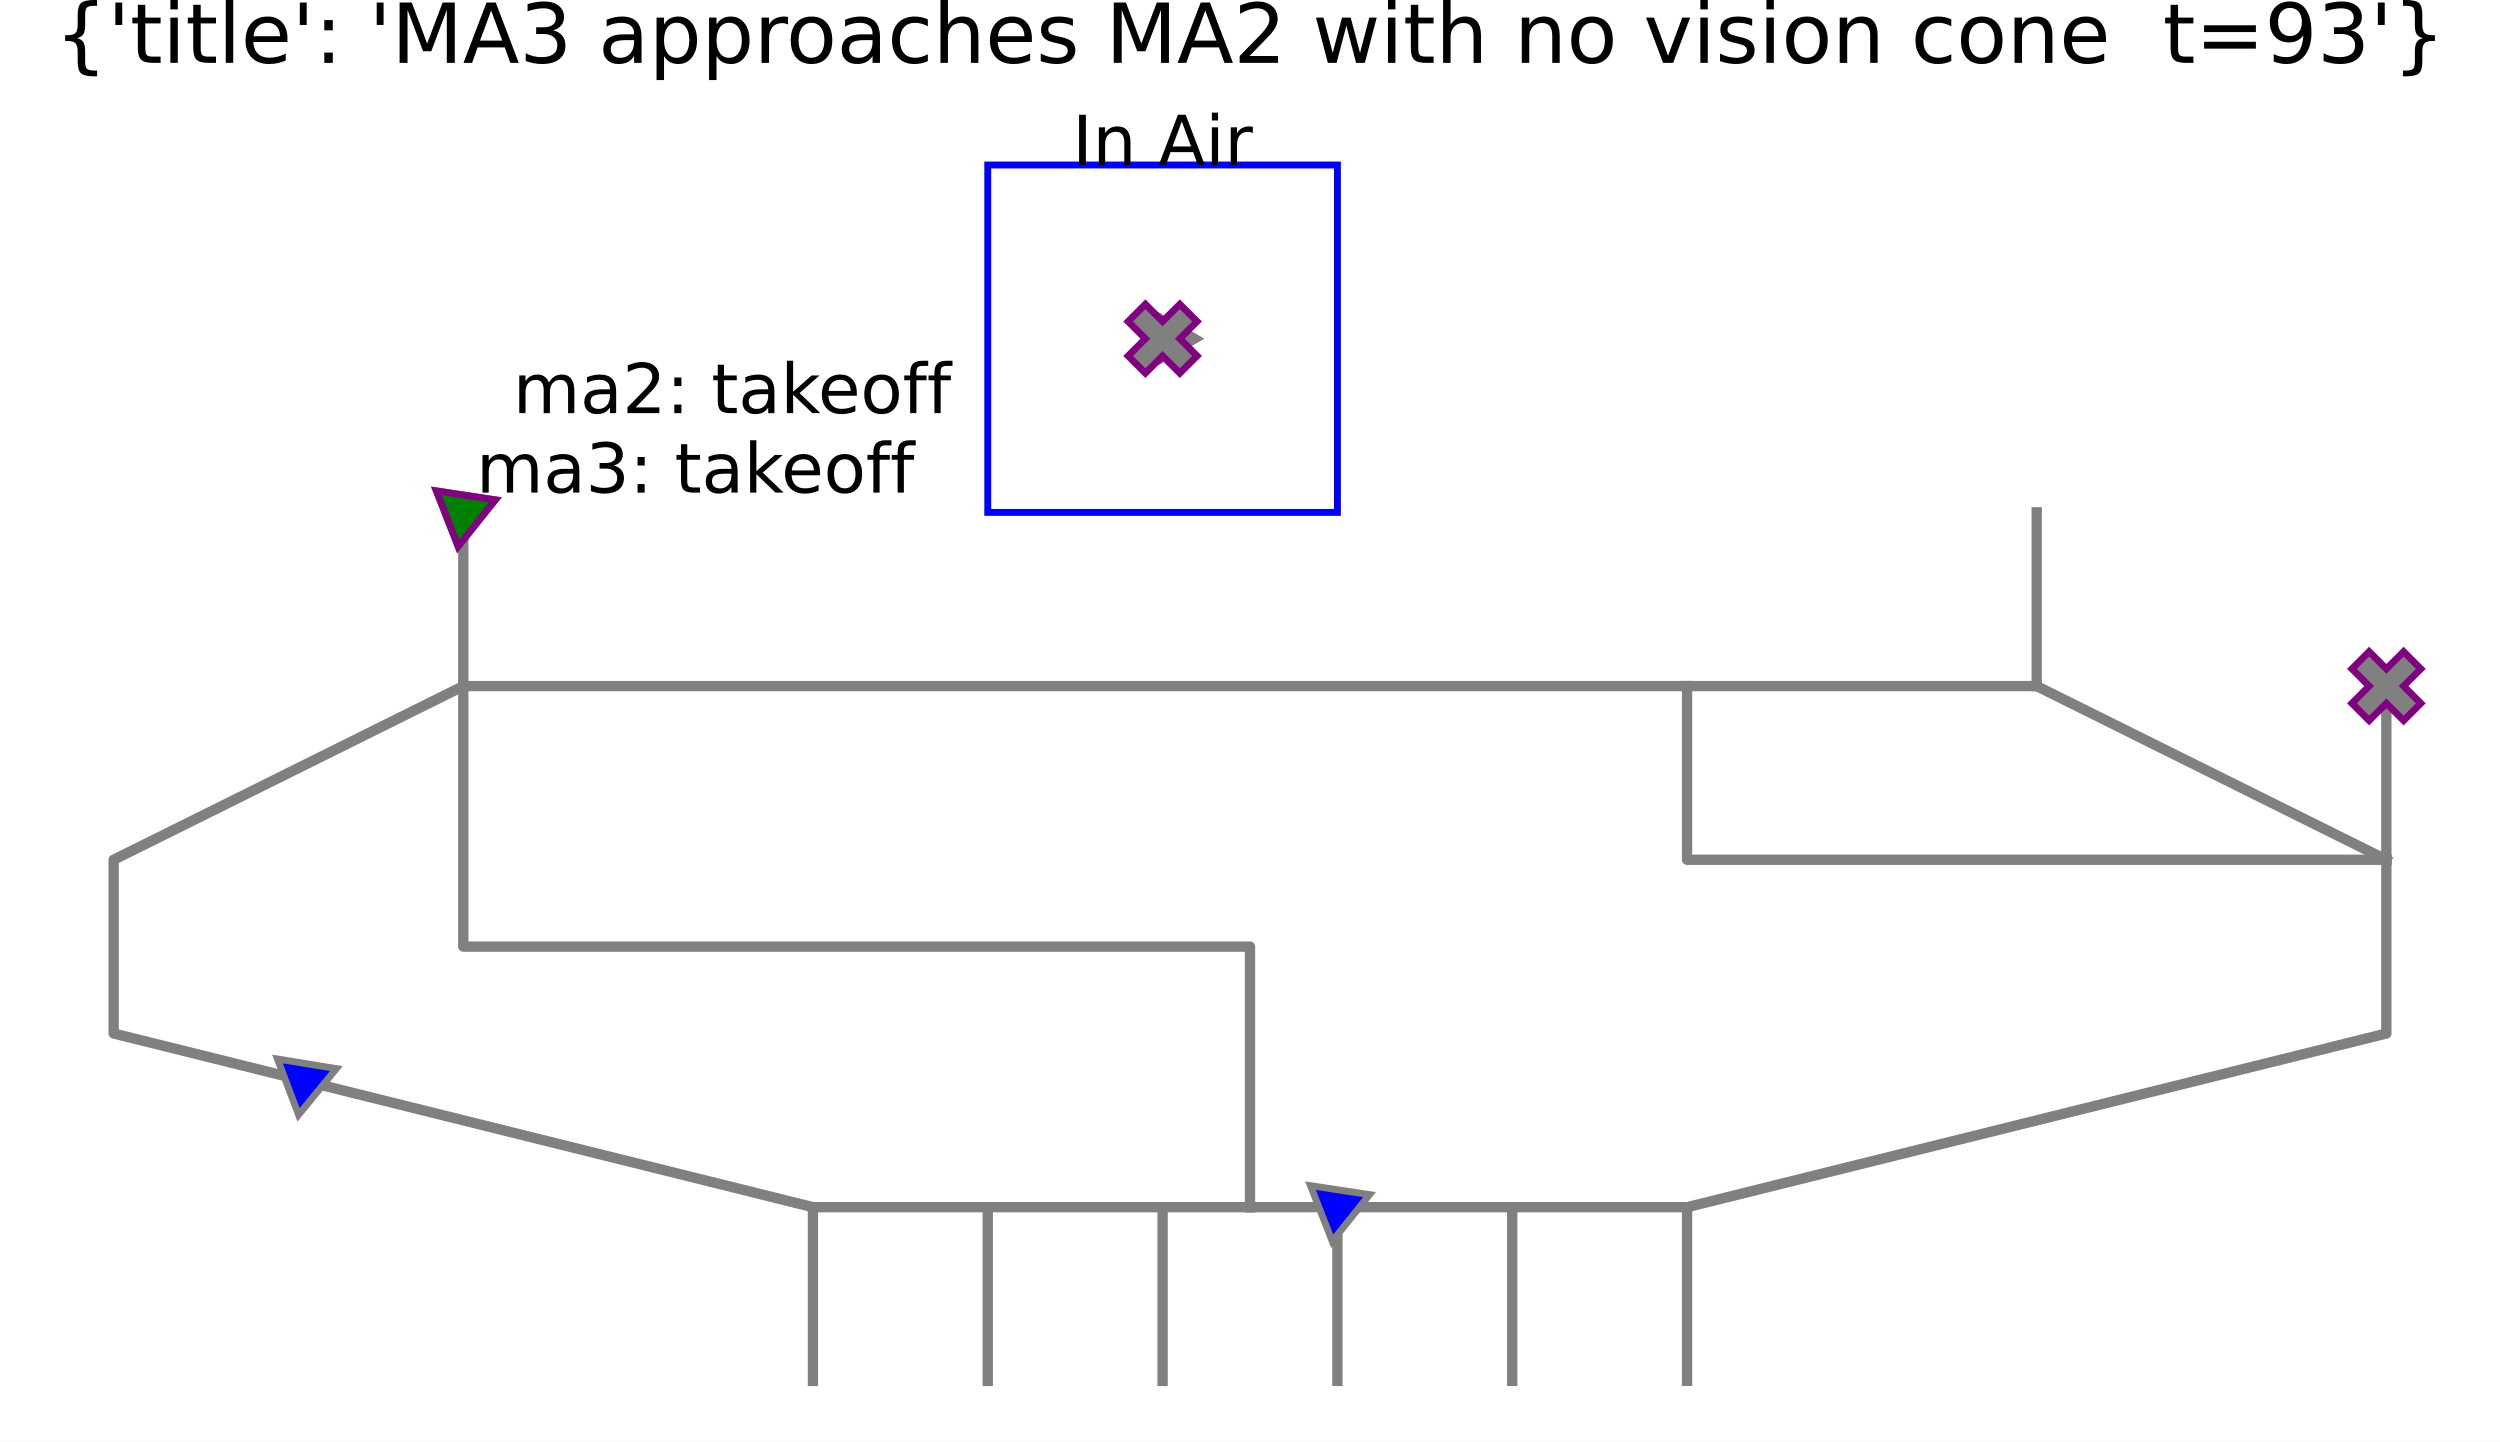
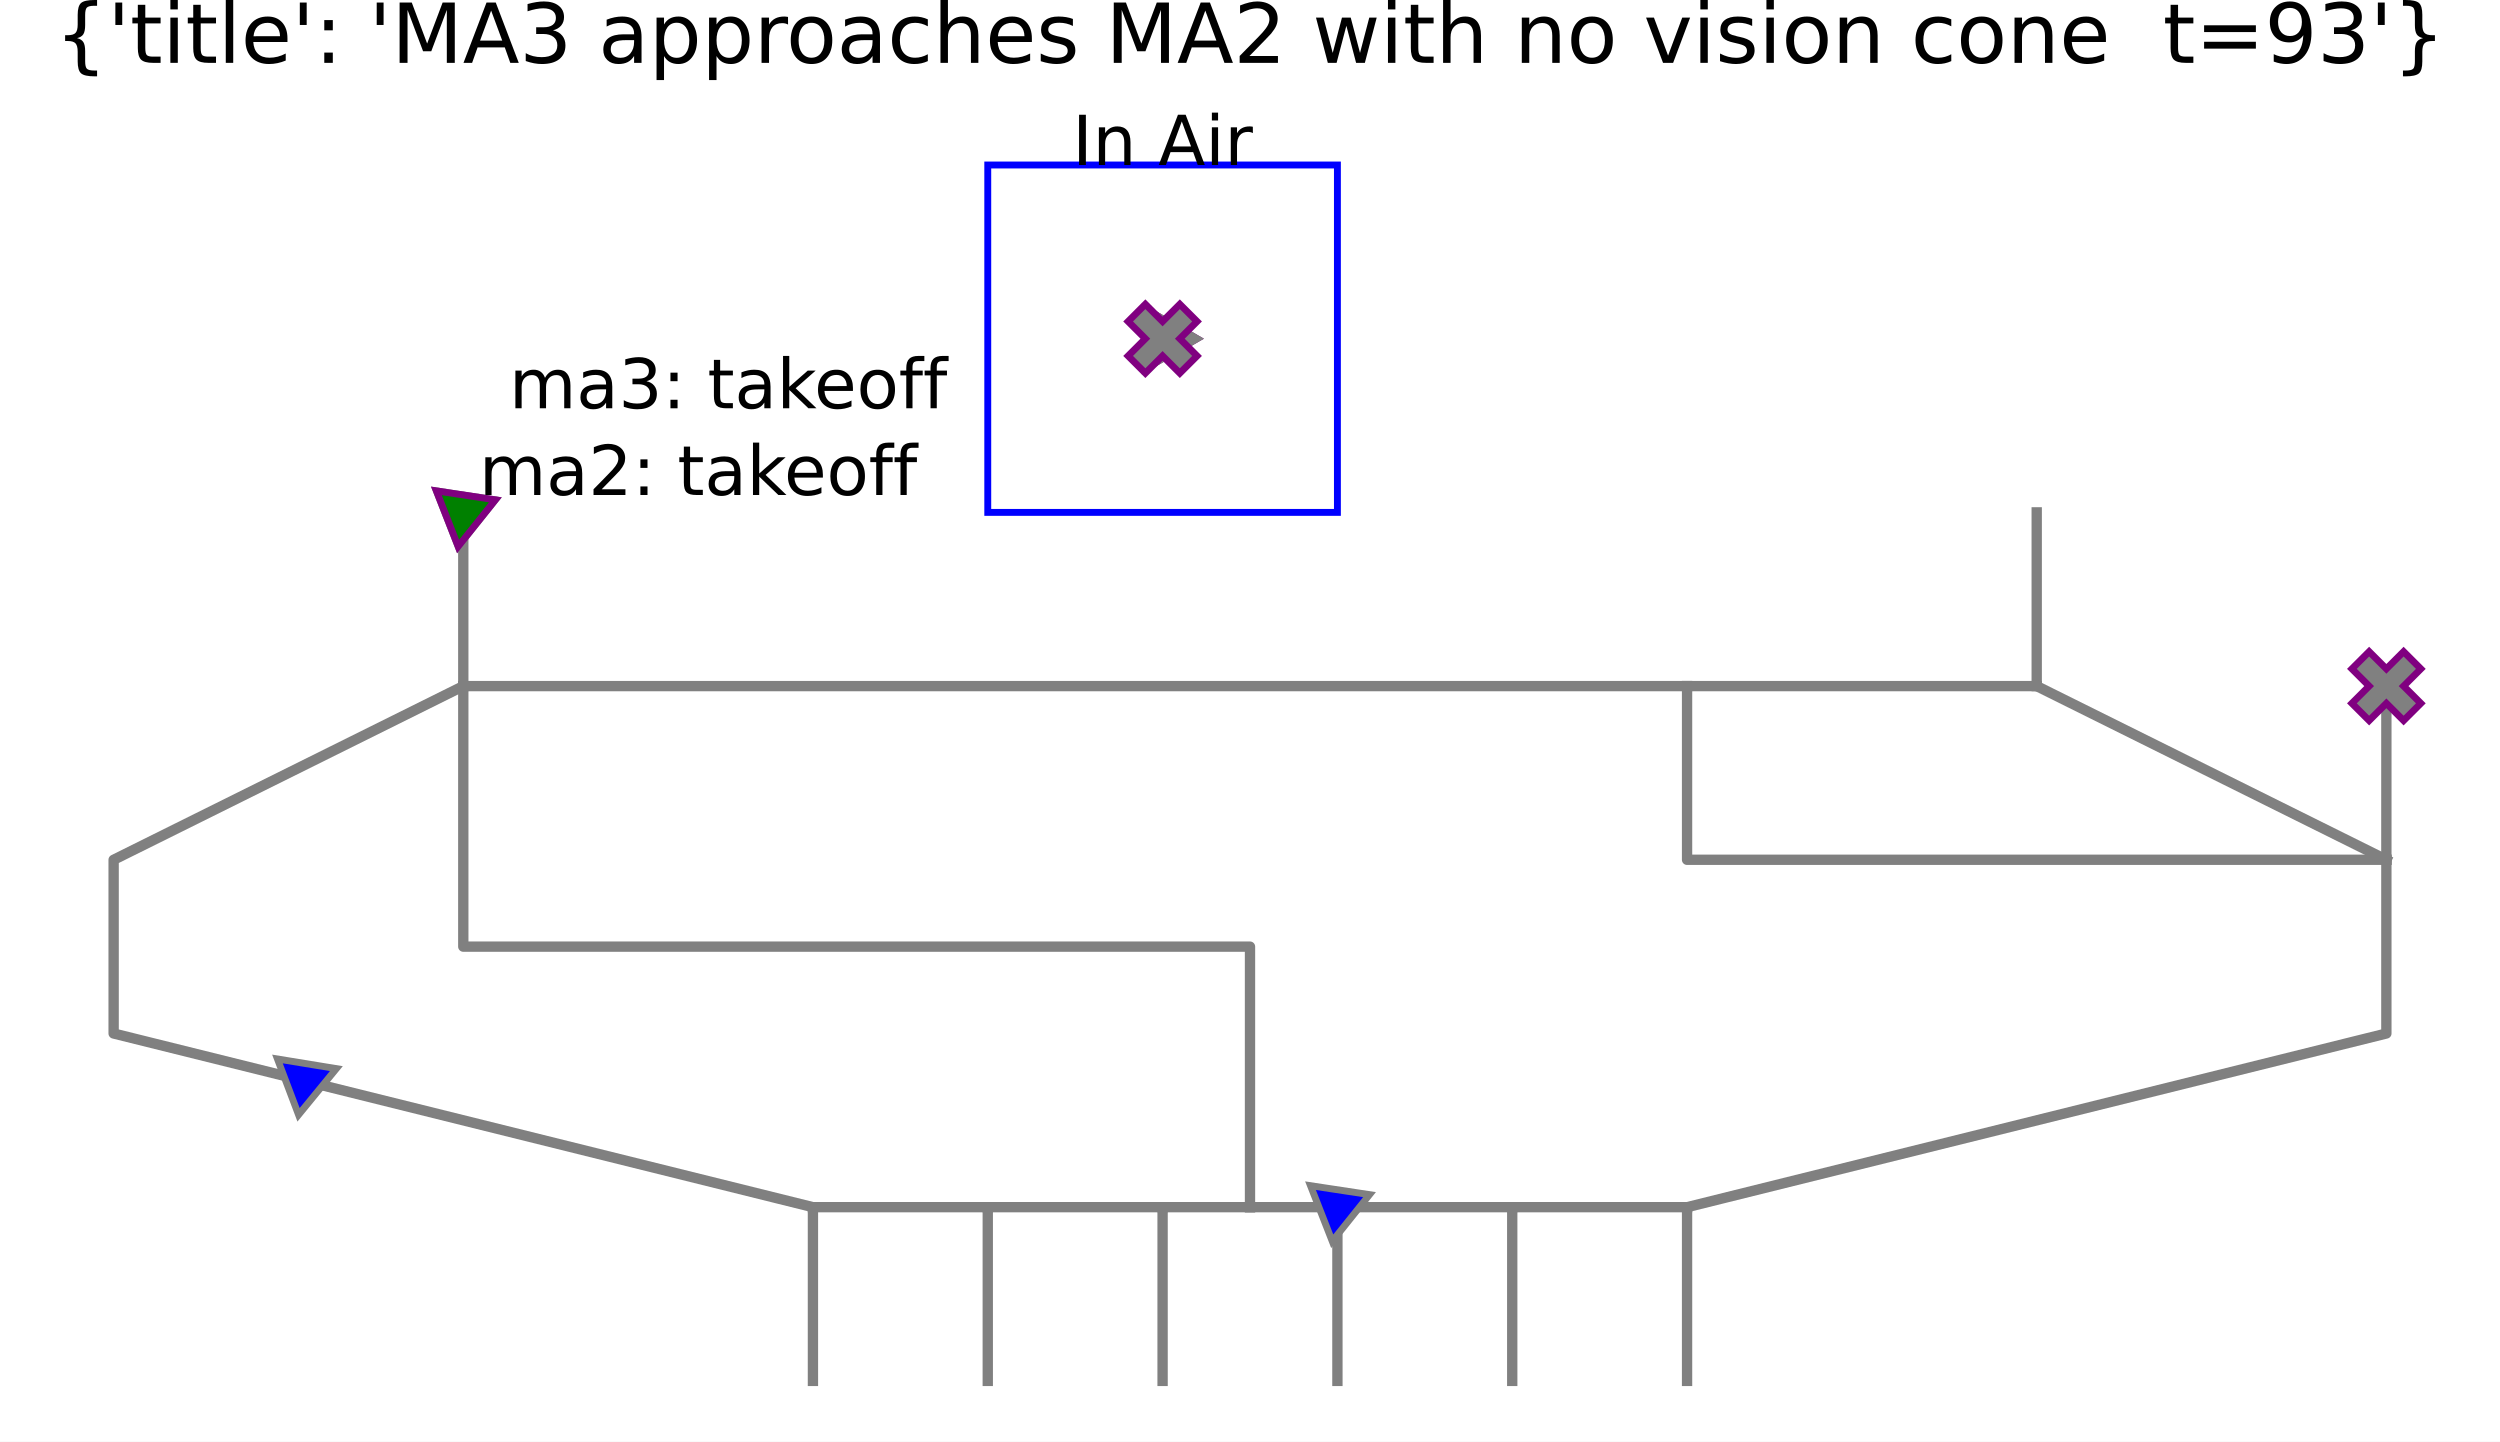
<svg xmlns="http://www.w3.org/2000/svg" xmlns:xlink="http://www.w3.org/1999/xlink" width="362.7pt" height="209.158pt" viewBox="0 0 362.7 209.158" version="1.1">
  <defs>
    <style type="text/css">*{stroke-linejoin: round; stroke-linecap: butt}</style>
  </defs>
  <g id="figure_1">
    <g id="patch_1">
      <path d="M 0 209.158  L 362.7 209.158  L 362.7 0  L 0 0  z " style="fill: #ffffff" />
    </g>
    <g id="axes_1">
      <g id="patch_2">
-         <path d="M 143.305 74.338  L 194.032 74.338  L 194.032 23.938  L 143.305 23.938  z " clip-path="url(#p0c455f4749)" style="fill: #ffffff; stroke: #0000ff; stroke-linejoin: miter" />
+         <path d="M 143.305 74.338  L 194.032 74.338  L 194.032 23.938  L 143.305 23.938  z " clip-path="url(#p2bc8039367)" style="fill: #ffffff; stroke: #0000ff; stroke-linejoin: miter" />
      </g>
      <g id="line2d_1">
-         <path d="M 117.941 175.138  L 16.486 149.938  L 16.486 124.738  L 67.214 99.538  " clip-path="url(#p0c455f4749)" style="fill: none; stroke: #808080; stroke-width: 1.5; stroke-linecap: square" />
+         <path d="M 117.941 175.138  L 16.486 149.938  L 16.486 124.738  L 67.214 99.538  " clip-path="url(#p2bc8039367)" style="fill: none; stroke: #808080; stroke-width: 1.5; stroke-linecap: square" />
      </g>
      <g id="line2d_2">
-         <path d="M 67.214 99.538  L 244.759 99.538  " clip-path="url(#p0c455f4749)" style="fill: none; stroke: #808080; stroke-width: 1.5; stroke-linecap: square" />
+         <path d="M 67.214 99.538  L 244.759 99.538  " clip-path="url(#p2bc8039367)" style="fill: none; stroke: #808080; stroke-width: 1.5; stroke-linecap: square" />
      </g>
      <g id="line2d_3">
-         <path d="M 67.214 99.538  L 67.214 74.338  " clip-path="url(#p0c455f4749)" style="fill: none; stroke: #808080; stroke-width: 1.5; stroke-linecap: square" />
+         <path d="M 67.214 99.538  L 67.214 74.338  " clip-path="url(#p2bc8039367)" style="fill: none; stroke: #808080; stroke-width: 1.5; stroke-linecap: square" />
      </g>
      <g id="line2d_4">
-         <path d="M 244.759 99.538  L 295.486 99.538  " clip-path="url(#p0c455f4749)" style="fill: none; stroke: #808080; stroke-width: 1.5; stroke-linecap: square" />
+         <path d="M 244.759 99.538  L 295.486 99.538  " clip-path="url(#p2bc8039367)" style="fill: none; stroke: #808080; stroke-width: 1.5; stroke-linecap: square" />
      </g>
      <g id="line2d_5">
-         <path d="M 295.486 99.538  L 295.486 74.338  " clip-path="url(#p0c455f4749)" style="fill: none; stroke: #808080; stroke-width: 1.5; stroke-linecap: square" />
+         <path d="M 295.486 99.538  L 295.486 74.338  " clip-path="url(#p2bc8039367)" style="fill: none; stroke: #808080; stroke-width: 1.5; stroke-linecap: square" />
      </g>
      <g id="line2d_6">
-         <path d="M 295.486 99.538  L 346.214 124.738  " clip-path="url(#p0c455f4749)" style="fill: none; stroke: #808080; stroke-width: 1.5; stroke-linecap: square" />
+         <path d="M 295.486 99.538  L 346.214 124.738  " clip-path="url(#p2bc8039367)" style="fill: none; stroke: #808080; stroke-width: 1.5; stroke-linecap: square" />
      </g>
      <g id="line2d_7">
-         <path d="M 346.214 124.738  L 346.214 99.538  " clip-path="url(#p0c455f4749)" style="fill: none; stroke: #808080; stroke-width: 1.5; stroke-linecap: square" />
+         <path d="M 346.214 124.738  L 346.214 99.538  " clip-path="url(#p2bc8039367)" style="fill: none; stroke: #808080; stroke-width: 1.5; stroke-linecap: square" />
      </g>
      <g id="line2d_8">
-         <path d="M 346.214 124.738  L 346.214 149.938  L 244.759 175.138  " clip-path="url(#p0c455f4749)" style="fill: none; stroke: #808080; stroke-width: 1.5; stroke-linecap: square" />
+         <path d="M 346.214 124.738  L 346.214 149.938  L 244.759 175.138  " clip-path="url(#p2bc8039367)" style="fill: none; stroke: #808080; stroke-width: 1.5; stroke-linecap: square" />
      </g>
      <g id="line2d_9">
-         <path d="M 117.941 175.138  L 143.305 175.138  " clip-path="url(#p0c455f4749)" style="fill: none; stroke: #808080; stroke-width: 1.5; stroke-linecap: square" />
+         <path d="M 117.941 175.138  L 143.305 175.138  " clip-path="url(#p2bc8039367)" style="fill: none; stroke: #808080; stroke-width: 1.5; stroke-linecap: square" />
      </g>
      <g id="line2d_10">
-         <path d="M 143.305 175.138  L 168.668 175.138  " clip-path="url(#p0c455f4749)" style="fill: none; stroke: #808080; stroke-width: 1.5; stroke-linecap: square" />
+         <path d="M 143.305 175.138  L 168.668 175.138  " clip-path="url(#p2bc8039367)" style="fill: none; stroke: #808080; stroke-width: 1.5; stroke-linecap: square" />
      </g>
      <g id="line2d_11">
-         <path d="M 168.668 175.138  L 181.35 175.138  " clip-path="url(#p0c455f4749)" style="fill: none; stroke: #808080; stroke-width: 1.5; stroke-linecap: square" />
+         <path d="M 168.668 175.138  L 181.35 175.138  " clip-path="url(#p2bc8039367)" style="fill: none; stroke: #808080; stroke-width: 1.5; stroke-linecap: square" />
      </g>
      <g id="line2d_12">
-         <path d="M 181.35 175.138  L 194.032 175.138  " clip-path="url(#p0c455f4749)" style="fill: none; stroke: #808080; stroke-width: 1.5; stroke-linecap: square" />
+         <path d="M 181.35 175.138  L 194.032 175.138  " clip-path="url(#p2bc8039367)" style="fill: none; stroke: #808080; stroke-width: 1.5; stroke-linecap: square" />
      </g>
      <g id="line2d_13">
-         <path d="M 194.032 175.138  L 219.395 175.138  " clip-path="url(#p0c455f4749)" style="fill: none; stroke: #808080; stroke-width: 1.5; stroke-linecap: square" />
+         <path d="M 194.032 175.138  L 219.395 175.138  " clip-path="url(#p2bc8039367)" style="fill: none; stroke: #808080; stroke-width: 1.5; stroke-linecap: square" />
      </g>
      <g id="line2d_14">
-         <path d="M 219.395 175.138  L 244.759 175.138  " clip-path="url(#p0c455f4749)" style="fill: none; stroke: #808080; stroke-width: 1.5; stroke-linecap: square" />
+         <path d="M 219.395 175.138  L 244.759 175.138  " clip-path="url(#p2bc8039367)" style="fill: none; stroke: #808080; stroke-width: 1.5; stroke-linecap: square" />
      </g>
      <g id="line2d_15">
-         <path d="M 181.35 175.138  L 181.35 137.338  L 67.214 137.338  L 67.214 99.538  " clip-path="url(#p0c455f4749)" style="fill: none; stroke: #808080; stroke-width: 1.5; stroke-linecap: square" />
+         <path d="M 181.35 175.138  L 181.35 137.338  L 67.214 137.338  L 67.214 99.538  " clip-path="url(#p2bc8039367)" style="fill: none; stroke: #808080; stroke-width: 1.5; stroke-linecap: square" />
      </g>
      <g id="line2d_16">
-         <path d="M 244.759 99.538  L 244.759 124.738  L 346.214 124.738  " clip-path="url(#p0c455f4749)" style="fill: none; stroke: #808080; stroke-width: 1.5; stroke-linecap: square" />
+         <path d="M 244.759 99.538  L 244.759 124.738  L 346.214 124.738  " clip-path="url(#p2bc8039367)" style="fill: none; stroke: #808080; stroke-width: 1.5; stroke-linecap: square" />
      </g>
      <g id="line2d_17">
-         <path d="M 117.941 175.138  L 117.941 200.338  " clip-path="url(#p0c455f4749)" style="fill: none; stroke: #808080; stroke-width: 1.5; stroke-linecap: square" />
+         <path d="M 117.941 175.138  L 117.941 200.338  " clip-path="url(#p2bc8039367)" style="fill: none; stroke: #808080; stroke-width: 1.5; stroke-linecap: square" />
      </g>
      <g id="line2d_18">
-         <path d="M 143.305 175.138  L 143.305 200.338  " clip-path="url(#p0c455f4749)" style="fill: none; stroke: #808080; stroke-width: 1.5; stroke-linecap: square" />
+         <path d="M 143.305 175.138  L 143.305 200.338  " clip-path="url(#p2bc8039367)" style="fill: none; stroke: #808080; stroke-width: 1.5; stroke-linecap: square" />
      </g>
      <g id="line2d_19">
-         <path d="M 168.668 175.138  L 168.668 200.338  " clip-path="url(#p0c455f4749)" style="fill: none; stroke: #808080; stroke-width: 1.5; stroke-linecap: square" />
+         <path d="M 168.668 175.138  L 168.668 200.338  " clip-path="url(#p2bc8039367)" style="fill: none; stroke: #808080; stroke-width: 1.5; stroke-linecap: square" />
      </g>
      <g id="line2d_20">
-         <path d="M 194.032 175.138  L 194.032 200.338  " clip-path="url(#p0c455f4749)" style="fill: none; stroke: #808080; stroke-width: 1.5; stroke-linecap: square" />
+         <path d="M 194.032 175.138  L 194.032 200.338  " clip-path="url(#p2bc8039367)" style="fill: none; stroke: #808080; stroke-width: 1.5; stroke-linecap: square" />
      </g>
      <g id="line2d_21">
-         <path d="M 219.395 175.138  L 219.395 200.338  " clip-path="url(#p0c455f4749)" style="fill: none; stroke: #808080; stroke-width: 1.5; stroke-linecap: square" />
+         <path d="M 219.395 175.138  L 219.395 200.338  " clip-path="url(#p2bc8039367)" style="fill: none; stroke: #808080; stroke-width: 1.5; stroke-linecap: square" />
      </g>
      <g id="line2d_22">
-         <path d="M 244.759 175.138  L 244.759 200.338  " clip-path="url(#p0c455f4749)" style="fill: none; stroke: #808080; stroke-width: 1.5; stroke-linecap: square" />
+         <path d="M 244.759 175.138  L 244.759 200.338  " clip-path="url(#p2bc8039367)" style="fill: none; stroke: #808080; stroke-width: 1.5; stroke-linecap: square" />
      </g>
      <g id="line2d_23">
-         <path d="M 168.668 49.138  " clip-path="url(#p0c455f4749)" style="fill: none; stroke: #808080; stroke-width: 1.5; stroke-linecap: square" />
-         <defs>
-           <path id="ma3fe3950c3" d="M -2.5 -4.33  L -2.5 4.33  L 5 0  z " style="stroke: #800080; stroke-linejoin: miter" />
-         </defs>
-         <g clip-path="url(#p0c455f4749)">
-           <use xlink:href="#ma3fe3950c3" x="168.668" y="49.138" style="fill: #808080; stroke: #800080; stroke-linejoin: miter" />
+         <path d="M 168.668 49.138  " clip-path="url(#p2bc8039367)" style="fill: none; stroke: #808080; stroke-width: 1.5; stroke-linecap: square" />
+         <defs>
+           <path id="m4659f6492a" d="M -2.5 -4.33  L -2.5 4.33  L 5 0  z " style="stroke: #800080; stroke-linejoin: miter" />
+         </defs>
+         <g clip-path="url(#p2bc8039367)">
+           <use xlink:href="#m4659f6492a" x="168.668" y="49.138" style="fill: #808080; stroke: #800080; stroke-linejoin: miter" />
        </g>
      </g>
      <g id="line2d_24">
-         <path d="M 67.214 74.338  " clip-path="url(#p0c455f4749)" style="fill: none; stroke: #008000; stroke-width: 1.5; stroke-linecap: square" />
-         <defs>
-           <path id="me8100ca2e7" d="M -0.75 4.943  L 4.656 -1.822  L -3.906 -3.121  z " style="stroke: #808080; stroke-linejoin: miter" />
-         </defs>
-         <g clip-path="url(#p0c455f4749)">
-           <use xlink:href="#me8100ca2e7" x="67.214" y="74.338" style="fill: #008000; stroke: #808080; stroke-linejoin: miter" />
+         <path d="M 67.214 74.338  " clip-path="url(#p2bc8039367)" style="fill: none; stroke: #008000; stroke-width: 1.5; stroke-linecap: square" />
+         <defs>
+           <path id="mf58b933134" d="M -0.75 4.943  L 4.656 -1.822  L -3.906 -3.121  z " style="stroke: #808080; stroke-linejoin: miter" />
+         </defs>
+         <g clip-path="url(#p2bc8039367)">
+           <use xlink:href="#mf58b933134" x="67.214" y="74.338" style="fill: #008000; stroke: #808080; stroke-linejoin: miter" />
        </g>
      </g>
      <g id="line2d_25">
-         <path d="M 67.214 74.338  " clip-path="url(#p0c455f4749)" style="fill: none; stroke: #008000; stroke-width: 1.5; stroke-linecap: square" />
-         <defs>
-           <path id="mbd29cbfaff" d="M -0.75 4.943  L 4.656 -1.822  L -3.906 -3.121  z " style="stroke: #800080; stroke-linejoin: miter" />
-         </defs>
-         <g clip-path="url(#p0c455f4749)">
-           <use xlink:href="#mbd29cbfaff" x="67.214" y="74.338" style="fill: #008000; stroke: #800080; stroke-linejoin: miter" />
+         <path d="M 67.214 74.338  " clip-path="url(#p2bc8039367)" style="fill: none; stroke: #008000; stroke-width: 1.5; stroke-linecap: square" />
+         <defs>
+           <path id="m36aa5fe1a4" d="M -0.75 4.943  L 4.656 -1.822  L -3.906 -3.121  z " style="stroke: #800080; stroke-linejoin: miter" />
+         </defs>
+         <g clip-path="url(#p2bc8039367)">
+           <use xlink:href="#m36aa5fe1a4" x="67.214" y="74.338" style="fill: #008000; stroke: #800080; stroke-linejoin: miter" />
        </g>
      </g>
      <g id="line2d_26">
-         <path d="M 168.668 49.138  " clip-path="url(#p0c455f4749)" style="fill: none; stroke: #808080; stroke-width: 1.5; stroke-linecap: square" />
-         <defs>
-           <path id="m79722d5be2" d="M -2.5 -4.33  L -2.5 4.33  L 5 0  z " style="stroke: #808080; stroke-linejoin: miter" />
-         </defs>
-         <g clip-path="url(#p0c455f4749)">
-           <use xlink:href="#m79722d5be2" x="168.668" y="49.138" style="fill: #808080; stroke: #808080; stroke-linejoin: miter" />
+         <path d="M 168.668 49.138  " clip-path="url(#p2bc8039367)" style="fill: none; stroke: #808080; stroke-width: 1.5; stroke-linecap: square" />
+         <defs>
+           <path id="mf4b36c8365" d="M -2.5 -4.33  L -2.5 4.33  L 5 0  z " style="stroke: #808080; stroke-linejoin: miter" />
+         </defs>
+         <g clip-path="url(#p2bc8039367)">
+           <use xlink:href="#mf4b36c8365" x="168.668" y="49.138" style="fill: #808080; stroke: #808080; stroke-linejoin: miter" />
        </g>
      </g>
      <g id="line2d_27">
-         <path d="M 44.122 156.802  " clip-path="url(#p0c455f4749)" style="fill: none; stroke: #0000ff; stroke-width: 1.5; stroke-linecap: square" />
-         <defs>
-           <path id="m270586c7a0" d="M 4.677 -1.767  L -3.869 -3.167  L -0.808 4.934  z " style="stroke: #808080; stroke-linejoin: miter" />
-         </defs>
-         <g clip-path="url(#p0c455f4749)">
-           <use xlink:href="#m270586c7a0" x="44.122" y="156.802" style="fill: #0000ff; stroke: #808080; stroke-linejoin: miter" />
+         <path d="M 44.122 156.802  " clip-path="url(#p2bc8039367)" style="fill: none; stroke: #0000ff; stroke-width: 1.5; stroke-linecap: square" />
+         <defs>
+           <path id="m6ec3d9cc9e" d="M 4.677 -1.767  L -3.869 -3.167  L -0.808 4.934  z " style="stroke: #808080; stroke-linejoin: miter" />
+         </defs>
+         <g clip-path="url(#p2bc8039367)">
+           <use xlink:href="#m6ec3d9cc9e" x="44.122" y="156.802" style="fill: #0000ff; stroke: #808080; stroke-linejoin: miter" />
        </g>
      </g>
      <g id="line2d_28">
-         <path d="M 194.032 175.138  " clip-path="url(#p0c455f4749)" style="fill: none; stroke: #0000ff; stroke-width: 1.5; stroke-linecap: square" />
-         <defs>
-           <path id="m1c499962bb" d="M -0.75 4.943  L 4.656 -1.822  L -3.906 -3.121  z " style="stroke: #808080; stroke-linejoin: miter" />
-         </defs>
-         <g clip-path="url(#p0c455f4749)">
-           <use xlink:href="#m1c499962bb" x="194.032" y="175.138" style="fill: #0000ff; stroke: #808080; stroke-linejoin: miter" />
+         <path d="M 194.032 175.138  " clip-path="url(#p2bc8039367)" style="fill: none; stroke: #0000ff; stroke-width: 1.5; stroke-linecap: square" />
+         <defs>
+           <path id="md9c11b9ef0" d="M -0.75 4.943  L 4.656 -1.822  L -3.906 -3.121  z " style="stroke: #808080; stroke-linejoin: miter" />
+         </defs>
+         <g clip-path="url(#p2bc8039367)">
+           <use xlink:href="#md9c11b9ef0" x="194.032" y="175.138" style="fill: #0000ff; stroke: #808080; stroke-linejoin: miter" />
        </g>
      </g>
      <g id="line2d_29">
-         <path d="M 168.668 49.138  " clip-path="url(#p0c455f4749)" style="fill: none; stroke: #808080; stroke-width: 1.5; stroke-linecap: square" />
-         <defs>
-           <path id="m71a6424fe4" d="M -2.5 5  L 0 2.5  L 2.5 5  L 5 2.5  L 2.5 0  L 5 -2.5  L 2.5 -5  L 0 -2.5  L -2.5 -5  L -5 -2.5  L -2.5 0  L -5 2.5  z " style="stroke: #800080; stroke-linejoin: miter" />
-         </defs>
-         <g clip-path="url(#p0c455f4749)">
-           <use xlink:href="#m71a6424fe4" x="168.668" y="49.138" style="fill: #808080; stroke: #800080; stroke-linejoin: miter" />
+         <path d="M 168.668 49.138  " clip-path="url(#p2bc8039367)" style="fill: none; stroke: #808080; stroke-width: 1.5; stroke-linecap: square" />
+         <defs>
+           <path id="me1e1e356c8" d="M -2.5 5  L 0 2.5  L 2.5 5  L 5 2.5  L 2.5 0  L 5 -2.5  L 2.5 -5  L 0 -2.5  L -2.5 -5  L -5 -2.5  L -2.5 0  L -5 2.5  z " style="stroke: #800080; stroke-linejoin: miter" />
+         </defs>
+         <g clip-path="url(#p2bc8039367)">
+           <use xlink:href="#me1e1e356c8" x="168.668" y="49.138" style="fill: #808080; stroke: #800080; stroke-linejoin: miter" />
        </g>
      </g>
      <g id="line2d_30">
-         <path d="M 346.214 99.538  " clip-path="url(#p0c455f4749)" style="fill: none; stroke: #808080; stroke-width: 1.5; stroke-linecap: square" />
-         <g clip-path="url(#p0c455f4749)">
-           <use xlink:href="#m71a6424fe4" x="346.214" y="99.538" style="fill: #808080; stroke: #800080; stroke-linejoin: miter" />
+         <path d="M 346.214 99.538  " clip-path="url(#p2bc8039367)" style="fill: none; stroke: #808080; stroke-width: 1.5; stroke-linecap: square" />
+         <g clip-path="url(#p2bc8039367)">
+           <use xlink:href="#me1e1e356c8" x="346.214" y="99.538" style="fill: #808080; stroke: #800080; stroke-linejoin: miter" />
        </g>
      </g>
      <g id="text_1">
        <g transform="translate(155.5705 23.93812) scale(0.1 -0.1)">
          <defs>
            <path id="DejaVuSans-49" d="M 628 4666  L 1259 4666  L 1259 0  L 628 0  L 628 4666  z " transform="scale(0.015625)" />
            <path id="DejaVuSans-6e" d="M 3513 2113  L 3513 0  L 2938 0  L 2938 2094  Q 2938 2591 2744 2837  Q 2550 3084 2163 3084  Q 1697 3084 1428 2787  Q 1159 2491 1159 1978  L 1159 0  L 581 0  L 581 3500  L 1159 3500  L 1159 2956  Q 1366 3272 1645 3428  Q 1925 3584 2291 3584  Q 2894 3584 3203 3211  Q 3513 2838 3513 2113  z " transform="scale(0.015625)" />
            <path id="DejaVuSans-20" transform="scale(0.015625)" />
            <path id="DejaVuSans-41" d="M 2188 4044  L 1331 1722  L 3047 1722  L 2188 4044  z M 1831 4666  L 2547 4666  L 4325 0  L 3669 0  L 3244 1197  L 1141 1197  L 716 0  L 50 0  L 1831 4666  z " transform="scale(0.015625)" />
            <path id="DejaVuSans-69" d="M 603 3500  L 1178 3500  L 1178 0  L 603 0  L 603 3500  z M 603 4863  L 1178 4863  L 1178 4134  L 603 4134  L 603 4863  z " transform="scale(0.015625)" />
            <path id="DejaVuSans-72" d="M 2631 2963  Q 2534 3019 2420 3045  Q 2306 3072 2169 3072  Q 1681 3072 1420 2755  Q 1159 2438 1159 1844  L 1159 0  L 581 0  L 581 3500  L 1159 3500  L 1159 2956  Q 1341 3275 1631 3429  Q 1922 3584 2338 3584  Q 2397 3584 2469 3576  Q 2541 3569 2628 3553  L 2631 2963  z " transform="scale(0.015625)" />
          </defs>
          <use xlink:href="#DejaVuSans-49" />
          <use xlink:href="#DejaVuSans-6e" transform="translate(29.49219 0)" />
          <use xlink:href="#DejaVuSans-20" transform="translate(92.87109 0)" />
          <use xlink:href="#DejaVuSans-41" transform="translate(124.6582 0)" />
          <use xlink:href="#DejaVuSans-69" transform="translate(193.0664 0)" />
          <use xlink:href="#DejaVuSans-72" transform="translate(220.8496 0)" />
        </g>
      </g>
      <g id="text_2">
-         <g transform="translate(74.42942 59.93797) scale(0.1 -0.1)">
+         <g transform="translate(69.50624 71.81354) scale(0.1 -0.1)">
          <defs>
            <path id="DejaVuSans-6d" d="M 3328 2828  Q 3544 3216 3844 3400  Q 4144 3584 4550 3584  Q 5097 3584 5394 3201  Q 5691 2819 5691 2113  L 5691 0  L 5113 0  L 5113 2094  Q 5113 2597 4934 2840  Q 4756 3084 4391 3084  Q 3944 3084 3684 2787  Q 3425 2491 3425 1978  L 3425 0  L 2847 0  L 2847 2094  Q 2847 2600 2669 2842  Q 2491 3084 2119 3084  Q 1678 3084 1418 2786  Q 1159 2488 1159 1978  L 1159 0  L 581 0  L 581 3500  L 1159 3500  L 1159 2956  Q 1356 3278 1631 3431  Q 1906 3584 2284 3584  Q 2666 3584 2933 3390  Q 3200 3197 3328 2828  z " transform="scale(0.015625)" />
            <path id="DejaVuSans-61" d="M 2194 1759  Q 1497 1759 1228 1600  Q 959 1441 959 1056  Q 959 750 1161 570  Q 1363 391 1709 391  Q 2188 391 2477 730  Q 2766 1069 2766 1631  L 2766 1759  L 2194 1759  z M 3341 1997  L 3341 0  L 2766 0  L 2766 531  Q 2569 213 2275 61  Q 1981 -91 1556 -91  Q 1019 -91 701 211  Q 384 513 384 1019  Q 384 1609 779 1909  Q 1175 2209 1959 2209  L 2766 2209  L 2766 2266  Q 2766 2663 2505 2880  Q 2244 3097 1772 3097  Q 1472 3097 1187 3025  Q 903 2953 641 2809  L 641 3341  Q 956 3463 1253 3523  Q 1550 3584 1831 3584  Q 2591 3584 2966 3190  Q 3341 2797 3341 1997  z " transform="scale(0.015625)" />
            <path id="DejaVuSans-32" d="M 1228 531  L 3431 531  L 3431 0  L 469 0  L 469 531  Q 828 903 1448 1529  Q 2069 2156 2228 2338  Q 2531 2678 2651 2914  Q 2772 3150 2772 3378  Q 2772 3750 2511 3984  Q 2250 4219 1831 4219  Q 1534 4219 1204 4116  Q 875 4013 500 3803  L 500 4441  Q 881 4594 1212 4672  Q 1544 4750 1819 4750  Q 2544 4750 2975 4387  Q 3406 4025 3406 3419  Q 3406 3131 3298 2873  Q 3191 2616 2906 2266  Q 2828 2175 2409 1742  Q 1991 1309 1228 531  z " transform="scale(0.015625)" />
            <path id="DejaVuSans-3a" d="M 750 794  L 1409 794  L 1409 0  L 750 0  L 750 794  z M 750 3309  L 1409 3309  L 1409 2516  L 750 2516  L 750 3309  z " transform="scale(0.015625)" />
            <path id="DejaVuSans-74" d="M 1172 4494  L 1172 3500  L 2356 3500  L 2356 3053  L 1172 3053  L 1172 1153  Q 1172 725 1289 603  Q 1406 481 1766 481  L 2356 481  L 2356 0  L 1766 0  Q 1100 0 847 248  Q 594 497 594 1153  L 594 3053  L 172 3053  L 172 3500  L 594 3500  L 594 4494  L 1172 4494  z " transform="scale(0.015625)" />
            <path id="DejaVuSans-6b" d="M 581 4863  L 1159 4863  L 1159 1991  L 2875 3500  L 3609 3500  L 1753 1863  L 3688 0  L 2938 0  L 1159 1709  L 1159 0  L 581 0  L 581 4863  z " transform="scale(0.015625)" />
            <path id="DejaVuSans-65" d="M 3597 1894  L 3597 1613  L 953 1613  Q 991 1019 1311 708  Q 1631 397 2203 397  Q 2534 397 2845 478  Q 3156 559 3463 722  L 3463 178  Q 3153 47 2828 -22  Q 2503 -91 2169 -91  Q 1331 -91 842 396  Q 353 884 353 1716  Q 353 2575 817 3079  Q 1281 3584 2069 3584  Q 2775 3584 3186 3129  Q 3597 2675 3597 1894  z M 3022 2063  Q 3016 2534 2758 2815  Q 2500 3097 2075 3097  Q 1594 3097 1305 2825  Q 1016 2553 972 2059  L 3022 2063  z " transform="scale(0.015625)" />
            <path id="DejaVuSans-6f" d="M 1959 3097  Q 1497 3097 1228 2736  Q 959 2375 959 1747  Q 959 1119 1226 758  Q 1494 397 1959 397  Q 2419 397 2687 759  Q 2956 1122 2956 1747  Q 2956 2369 2687 2733  Q 2419 3097 1959 3097  z M 1959 3584  Q 2709 3584 3137 3096  Q 3566 2609 3566 1747  Q 3566 888 3137 398  Q 2709 -91 1959 -91  Q 1206 -91 779 398  Q 353 888 353 1747  Q 353 2609 779 3096  Q 1206 3584 1959 3584  z " transform="scale(0.015625)" />
            <path id="DejaVuSans-66" d="M 2375 4863  L 2375 4384  L 1825 4384  Q 1516 4384 1395 4259  Q 1275 4134 1275 3809  L 1275 3500  L 2222 3500  L 2222 3053  L 1275 3053  L 1275 0  L 697 0  L 697 3053  L 147 3053  L 147 3500  L 697 3500  L 697 3744  Q 697 4328 969 4595  Q 1241 4863 1831 4863  L 2375 4863  z " transform="scale(0.015625)" />
          </defs>
          <use xlink:href="#DejaVuSans-6d" />
          <use xlink:href="#DejaVuSans-61" transform="translate(97.41211 0)" />
          <use xlink:href="#DejaVuSans-32" transform="translate(158.6914 0)" />
          <use xlink:href="#DejaVuSans-3a" transform="translate(222.3145 0)" />
          <use xlink:href="#DejaVuSans-20" transform="translate(256.0059 0)" />
          <use xlink:href="#DejaVuSans-74" transform="translate(287.793 0)" />
          <use xlink:href="#DejaVuSans-61" transform="translate(327.002 0)" />
          <use xlink:href="#DejaVuSans-6b" transform="translate(388.2812 0)" />
          <use xlink:href="#DejaVuSans-65" transform="translate(442.5664 0)" />
          <use xlink:href="#DejaVuSans-6f" transform="translate(504.0898 0)" />
          <use xlink:href="#DejaVuSans-66" transform="translate(565.2715 0)" />
          <use xlink:href="#DejaVuSans-66" transform="translate(600.4766 0)" />
        </g>
      </g>
      <g id="text_3">
-         <g transform="translate(69.09294 71.47092) scale(0.1 -0.1)">
+         <g transform="translate(73.86704 59.23599) scale(0.1 -0.1)">
          <defs>
            <path id="DejaVuSans-33" d="M 2597 2516  Q 3050 2419 3304 2112  Q 3559 1806 3559 1356  Q 3559 666 3084 287  Q 2609 -91 1734 -91  Q 1441 -91 1130 -33  Q 819 25 488 141  L 488 750  Q 750 597 1062 519  Q 1375 441 1716 441  Q 2309 441 2620 675  Q 2931 909 2931 1356  Q 2931 1769 2642 2001  Q 2353 2234 1838 2234  L 1294 2234  L 1294 2753  L 1863 2753  Q 2328 2753 2575 2939  Q 2822 3125 2822 3475  Q 2822 3834 2567 4026  Q 2313 4219 1838 4219  Q 1578 4219 1281 4162  Q 984 4106 628 3988  L 628 4550  Q 988 4650 1302 4700  Q 1616 4750 1894 4750  Q 2613 4750 3031 4423  Q 3450 4097 3450 3541  Q 3450 3153 3228 2886  Q 3006 2619 2597 2516  z " transform="scale(0.015625)" />
          </defs>
          <use xlink:href="#DejaVuSans-6d" />
          <use xlink:href="#DejaVuSans-61" transform="translate(97.41211 0)" />
          <use xlink:href="#DejaVuSans-33" transform="translate(158.6914 0)" />
          <use xlink:href="#DejaVuSans-3a" transform="translate(222.3145 0)" />
          <use xlink:href="#DejaVuSans-20" transform="translate(256.0059 0)" />
          <use xlink:href="#DejaVuSans-74" transform="translate(287.793 0)" />
          <use xlink:href="#DejaVuSans-61" transform="translate(327.002 0)" />
          <use xlink:href="#DejaVuSans-6b" transform="translate(388.2812 0)" />
          <use xlink:href="#DejaVuSans-65" transform="translate(442.5664 0)" />
          <use xlink:href="#DejaVuSans-6f" transform="translate(504.0898 0)" />
          <use xlink:href="#DejaVuSans-66" transform="translate(565.2715 0)" />
          <use xlink:href="#DejaVuSans-66" transform="translate(600.4766 0)" />
        </g>
      </g>
      <g id="text_4">
        <g transform="translate(7.948125 9.118125) scale(0.12 -0.12)">
          <defs>
            <path id="DejaVuSans-7b" d="M 3272 -594  L 3272 -1044  L 3078 -1044  Q 2300 -1044 2036 -812  Q 1772 -581 1772 109  L 1772 856  Q 1772 1328 1603 1509  Q 1434 1691 991 1691  L 800 1691  L 800 2138  L 991 2138  Q 1438 2138 1605 2317  Q 1772 2497 1772 2963  L 1772 3713  Q 1772 4403 2036 4633  Q 2300 4863 3078 4863  L 3272 4863  L 3272 4416  L 3059 4416  Q 2619 4416 2484 4278  Q 2350 4141 2350 3700  L 2350 2925  Q 2350 2434 2208 2212  Q 2066 1991 1722 1913  Q 2069 1828 2209 1606  Q 2350 1384 2350 897  L 2350 122  Q 2350 -319 2484 -456  Q 2619 -594 3059 -594  L 3272 -594  z " transform="scale(0.015625)" />
            <path id="DejaVuSans-27" d="M 1147 4666  L 1147 2931  L 616 2931  L 616 4666  L 1147 4666  z " transform="scale(0.015625)" />
            <path id="DejaVuSans-6c" d="M 603 4863  L 1178 4863  L 1178 0  L 603 0  L 603 4863  z " transform="scale(0.015625)" />
            <path id="DejaVuSans-4d" d="M 628 4666  L 1569 4666  L 2759 1491  L 3956 4666  L 4897 4666  L 4897 0  L 4281 0  L 4281 4097  L 3078 897  L 2444 897  L 1241 4097  L 1241 0  L 628 0  L 628 4666  z " transform="scale(0.015625)" />
            <path id="DejaVuSans-70" d="M 1159 525  L 1159 -1331  L 581 -1331  L 581 3500  L 1159 3500  L 1159 2969  Q 1341 3281 1617 3432  Q 1894 3584 2278 3584  Q 2916 3584 3314 3078  Q 3713 2572 3713 1747  Q 3713 922 3314 415  Q 2916 -91 2278 -91  Q 1894 -91 1617 61  Q 1341 213 1159 525  z M 3116 1747  Q 3116 2381 2855 2742  Q 2594 3103 2138 3103  Q 1681 3103 1420 2742  Q 1159 2381 1159 1747  Q 1159 1113 1420 752  Q 1681 391 2138 391  Q 2594 391 2855 752  Q 3116 1113 3116 1747  z " transform="scale(0.015625)" />
            <path id="DejaVuSans-63" d="M 3122 3366  L 3122 2828  Q 2878 2963 2633 3030  Q 2388 3097 2138 3097  Q 1578 3097 1268 2742  Q 959 2388 959 1747  Q 959 1106 1268 751  Q 1578 397 2138 397  Q 2388 397 2633 464  Q 2878 531 3122 666  L 3122 134  Q 2881 22 2623 -34  Q 2366 -91 2075 -91  Q 1284 -91 818 406  Q 353 903 353 1747  Q 353 2603 823 3093  Q 1294 3584 2113 3584  Q 2378 3584 2631 3529  Q 2884 3475 3122 3366  z " transform="scale(0.015625)" />
            <path id="DejaVuSans-68" d="M 3513 2113  L 3513 0  L 2938 0  L 2938 2094  Q 2938 2591 2744 2837  Q 2550 3084 2163 3084  Q 1697 3084 1428 2787  Q 1159 2491 1159 1978  L 1159 0  L 581 0  L 581 4863  L 1159 4863  L 1159 2956  Q 1366 3272 1645 3428  Q 1925 3584 2291 3584  Q 2894 3584 3203 3211  Q 3513 2838 3513 2113  z " transform="scale(0.015625)" />
            <path id="DejaVuSans-73" d="M 2834 3397  L 2834 2853  Q 2591 2978 2328 3040  Q 2066 3103 1784 3103  Q 1356 3103 1142 2972  Q 928 2841 928 2578  Q 928 2378 1081 2264  Q 1234 2150 1697 2047  L 1894 2003  Q 2506 1872 2764 1633  Q 3022 1394 3022 966  Q 3022 478 2636 193  Q 2250 -91 1575 -91  Q 1294 -91 989 -36  Q 684 19 347 128  L 347 722  Q 666 556 975 473  Q 1284 391 1588 391  Q 1994 391 2212 530  Q 2431 669 2431 922  Q 2431 1156 2273 1281  Q 2116 1406 1581 1522  L 1381 1569  Q 847 1681 609 1914  Q 372 2147 372 2553  Q 372 3047 722 3315  Q 1072 3584 1716 3584  Q 2034 3584 2315 3537  Q 2597 3491 2834 3397  z " transform="scale(0.015625)" />
            <path id="DejaVuSans-77" d="M 269 3500  L 844 3500  L 1563 769  L 2278 3500  L 2956 3500  L 3675 769  L 4391 3500  L 4966 3500  L 4050 0  L 3372 0  L 2619 2869  L 1863 0  L 1184 0  L 269 3500  z " transform="scale(0.015625)" />
            <path id="DejaVuSans-76" d="M 191 3500  L 800 3500  L 1894 563  L 2988 3500  L 3597 3500  L 2284 0  L 1503 0  L 191 3500  z " transform="scale(0.015625)" />
            <path id="DejaVuSans-3d" d="M 678 2906  L 4684 2906  L 4684 2381  L 678 2381  L 678 2906  z M 678 1631  L 4684 1631  L 4684 1100  L 678 1100  L 678 1631  z " transform="scale(0.015625)" />
            <path id="DejaVuSans-39" d="M 703 97  L 703 672  Q 941 559 1184 500  Q 1428 441 1663 441  Q 2288 441 2617 861  Q 2947 1281 2994 2138  Q 2813 1869 2534 1725  Q 2256 1581 1919 1581  Q 1219 1581 811 2004  Q 403 2428 403 3163  Q 403 3881 828 4315  Q 1253 4750 1959 4750  Q 2769 4750 3195 4129  Q 3622 3509 3622 2328  Q 3622 1225 3098 567  Q 2575 -91 1691 -91  Q 1453 -91 1209 -44  Q 966 3 703 97  z M 1959 2075  Q 2384 2075 2632 2365  Q 2881 2656 2881 3163  Q 2881 3666 2632 3958  Q 2384 4250 1959 4250  Q 1534 4250 1286 3958  Q 1038 3666 1038 3163  Q 1038 2656 1286 2365  Q 1534 2075 1959 2075  z " transform="scale(0.015625)" />
            <path id="DejaVuSans-7d" d="M 800 -594  L 1019 -594  Q 1456 -594 1589 -459  Q 1722 -325 1722 122  L 1722 897  Q 1722 1384 1862 1606  Q 2003 1828 2350 1913  Q 2003 1991 1862 2212  Q 1722 2434 1722 2925  L 1722 3700  Q 1722 4144 1589 4280  Q 1456 4416 1019 4416  L 800 4416  L 800 4863  L 997 4863  Q 1775 4863 2036 4633  Q 2297 4403 2297 3713  L 2297 2963  Q 2297 2497 2465 2317  Q 2634 2138 3078 2138  L 3272 2138  L 3272 1691  L 3078 1691  Q 2634 1691 2465 1509  Q 2297 1328 2297 856  L 2297 109  Q 2297 -581 2036 -812  Q 1775 -1044 997 -1044  L 800 -1044  L 800 -594  z " transform="scale(0.015625)" />
          </defs>
          <use xlink:href="#DejaVuSans-7b" />
          <use xlink:href="#DejaVuSans-27" transform="translate(63.62305 0)" />
          <use xlink:href="#DejaVuSans-74" transform="translate(91.11328 0)" />
          <use xlink:href="#DejaVuSans-69" transform="translate(130.3223 0)" />
          <use xlink:href="#DejaVuSans-74" transform="translate(158.1055 0)" />
          <use xlink:href="#DejaVuSans-6c" transform="translate(197.3145 0)" />
          <use xlink:href="#DejaVuSans-65" transform="translate(225.0977 0)" />
          <use xlink:href="#DejaVuSans-27" transform="translate(286.6211 0)" />
          <use xlink:href="#DejaVuSans-3a" transform="translate(314.1113 0)" />
          <use xlink:href="#DejaVuSans-20" transform="translate(347.8027 0)" />
          <use xlink:href="#DejaVuSans-27" transform="translate(379.5898 0)" />
          <use xlink:href="#DejaVuSans-4d" transform="translate(407.0801 0)" />
          <use xlink:href="#DejaVuSans-41" transform="translate(493.3594 0)" />
          <use xlink:href="#DejaVuSans-33" transform="translate(561.7676 0)" />
          <use xlink:href="#DejaVuSans-20" transform="translate(625.3906 0)" />
          <use xlink:href="#DejaVuSans-61" transform="translate(657.1777 0)" />
          <use xlink:href="#DejaVuSans-70" transform="translate(718.457 0)" />
          <use xlink:href="#DejaVuSans-70" transform="translate(781.9336 0)" />
          <use xlink:href="#DejaVuSans-72" transform="translate(845.4102 0)" />
          <use xlink:href="#DejaVuSans-6f" transform="translate(884.2734 0)" />
          <use xlink:href="#DejaVuSans-61" transform="translate(945.4551 0)" />
          <use xlink:href="#DejaVuSans-63" transform="translate(1006.734 0)" />
          <use xlink:href="#DejaVuSans-68" transform="translate(1061.715 0)" />
          <use xlink:href="#DejaVuSans-65" transform="translate(1125.094 0)" />
          <use xlink:href="#DejaVuSans-73" transform="translate(1186.617 0)" />
          <use xlink:href="#DejaVuSans-20" transform="translate(1238.717 0)" />
          <use xlink:href="#DejaVuSans-4d" transform="translate(1270.504 0)" />
          <use xlink:href="#DejaVuSans-41" transform="translate(1356.783 0)" />
          <use xlink:href="#DejaVuSans-32" transform="translate(1425.191 0)" />
          <use xlink:href="#DejaVuSans-20" transform="translate(1488.814 0)" />
          <use xlink:href="#DejaVuSans-77" transform="translate(1520.602 0)" />
          <use xlink:href="#DejaVuSans-69" transform="translate(1602.389 0)" />
          <use xlink:href="#DejaVuSans-74" transform="translate(1630.172 0)" />
          <use xlink:href="#DejaVuSans-68" transform="translate(1669.381 0)" />
          <use xlink:href="#DejaVuSans-20" transform="translate(1732.76 0)" />
          <use xlink:href="#DejaVuSans-6e" transform="translate(1764.547 0)" />
          <use xlink:href="#DejaVuSans-6f" transform="translate(1827.926 0)" />
          <use xlink:href="#DejaVuSans-20" transform="translate(1889.107 0)" />
          <use xlink:href="#DejaVuSans-76" transform="translate(1920.895 0)" />
          <use xlink:href="#DejaVuSans-69" transform="translate(1980.074 0)" />
          <use xlink:href="#DejaVuSans-73" transform="translate(2007.857 0)" />
          <use xlink:href="#DejaVuSans-69" transform="translate(2059.957 0)" />
          <use xlink:href="#DejaVuSans-6f" transform="translate(2087.74 0)" />
          <use xlink:href="#DejaVuSans-6e" transform="translate(2148.922 0)" />
          <use xlink:href="#DejaVuSans-20" transform="translate(2212.301 0)" />
          <use xlink:href="#DejaVuSans-63" transform="translate(2244.088 0)" />
          <use xlink:href="#DejaVuSans-6f" transform="translate(2299.068 0)" />
          <use xlink:href="#DejaVuSans-6e" transform="translate(2360.25 0)" />
          <use xlink:href="#DejaVuSans-65" transform="translate(2423.629 0)" />
          <use xlink:href="#DejaVuSans-20" transform="translate(2485.152 0)" />
          <use xlink:href="#DejaVuSans-20" transform="translate(2516.939 0)" />
          <use xlink:href="#DejaVuSans-74" transform="translate(2548.727 0)" />
          <use xlink:href="#DejaVuSans-3d" transform="translate(2587.936 0)" />
          <use xlink:href="#DejaVuSans-39" transform="translate(2671.725 0)" />
          <use xlink:href="#DejaVuSans-33" transform="translate(2735.348 0)" />
          <use xlink:href="#DejaVuSans-27" transform="translate(2798.971 0)" />
          <use xlink:href="#DejaVuSans-7d" transform="translate(2826.461 0)" />
        </g>
      </g>
    </g>
  </g>
  <defs>
-     <clipPath id="p0c455f4749">
+     <clipPath id="p2bc8039367">
      <rect x="0" y="15.118" width="362.7" height="194.04" />
    </clipPath>
  </defs>
</svg>
